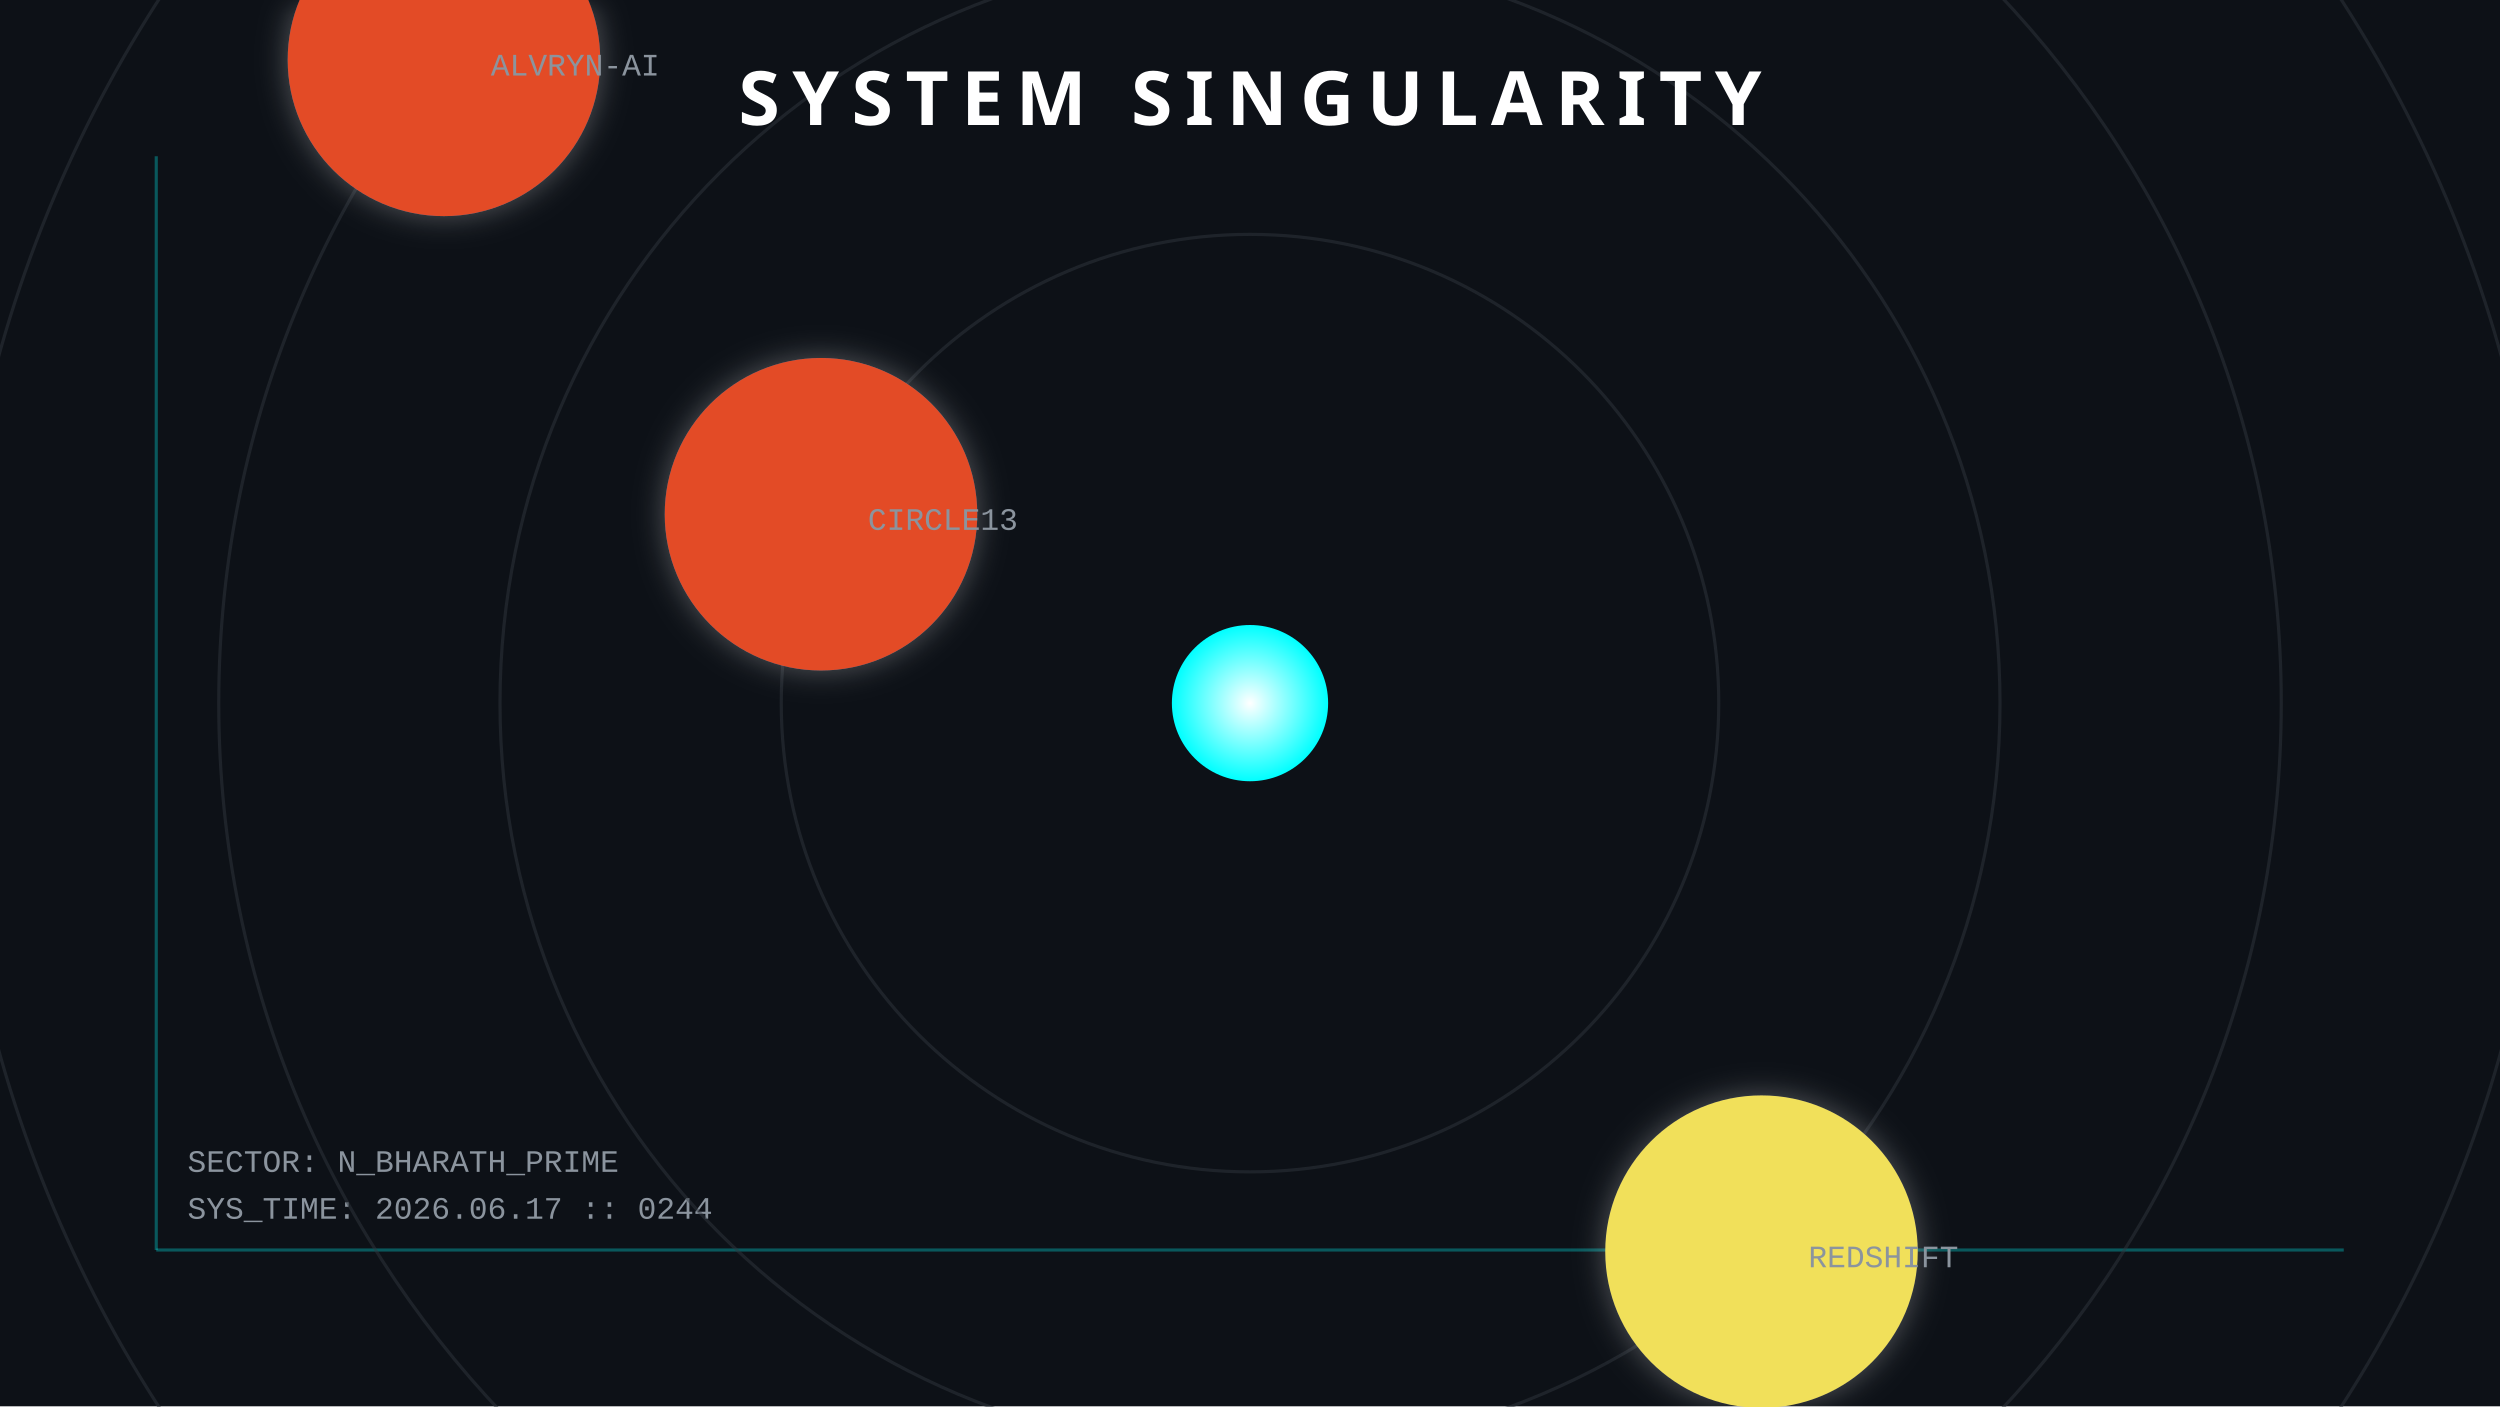
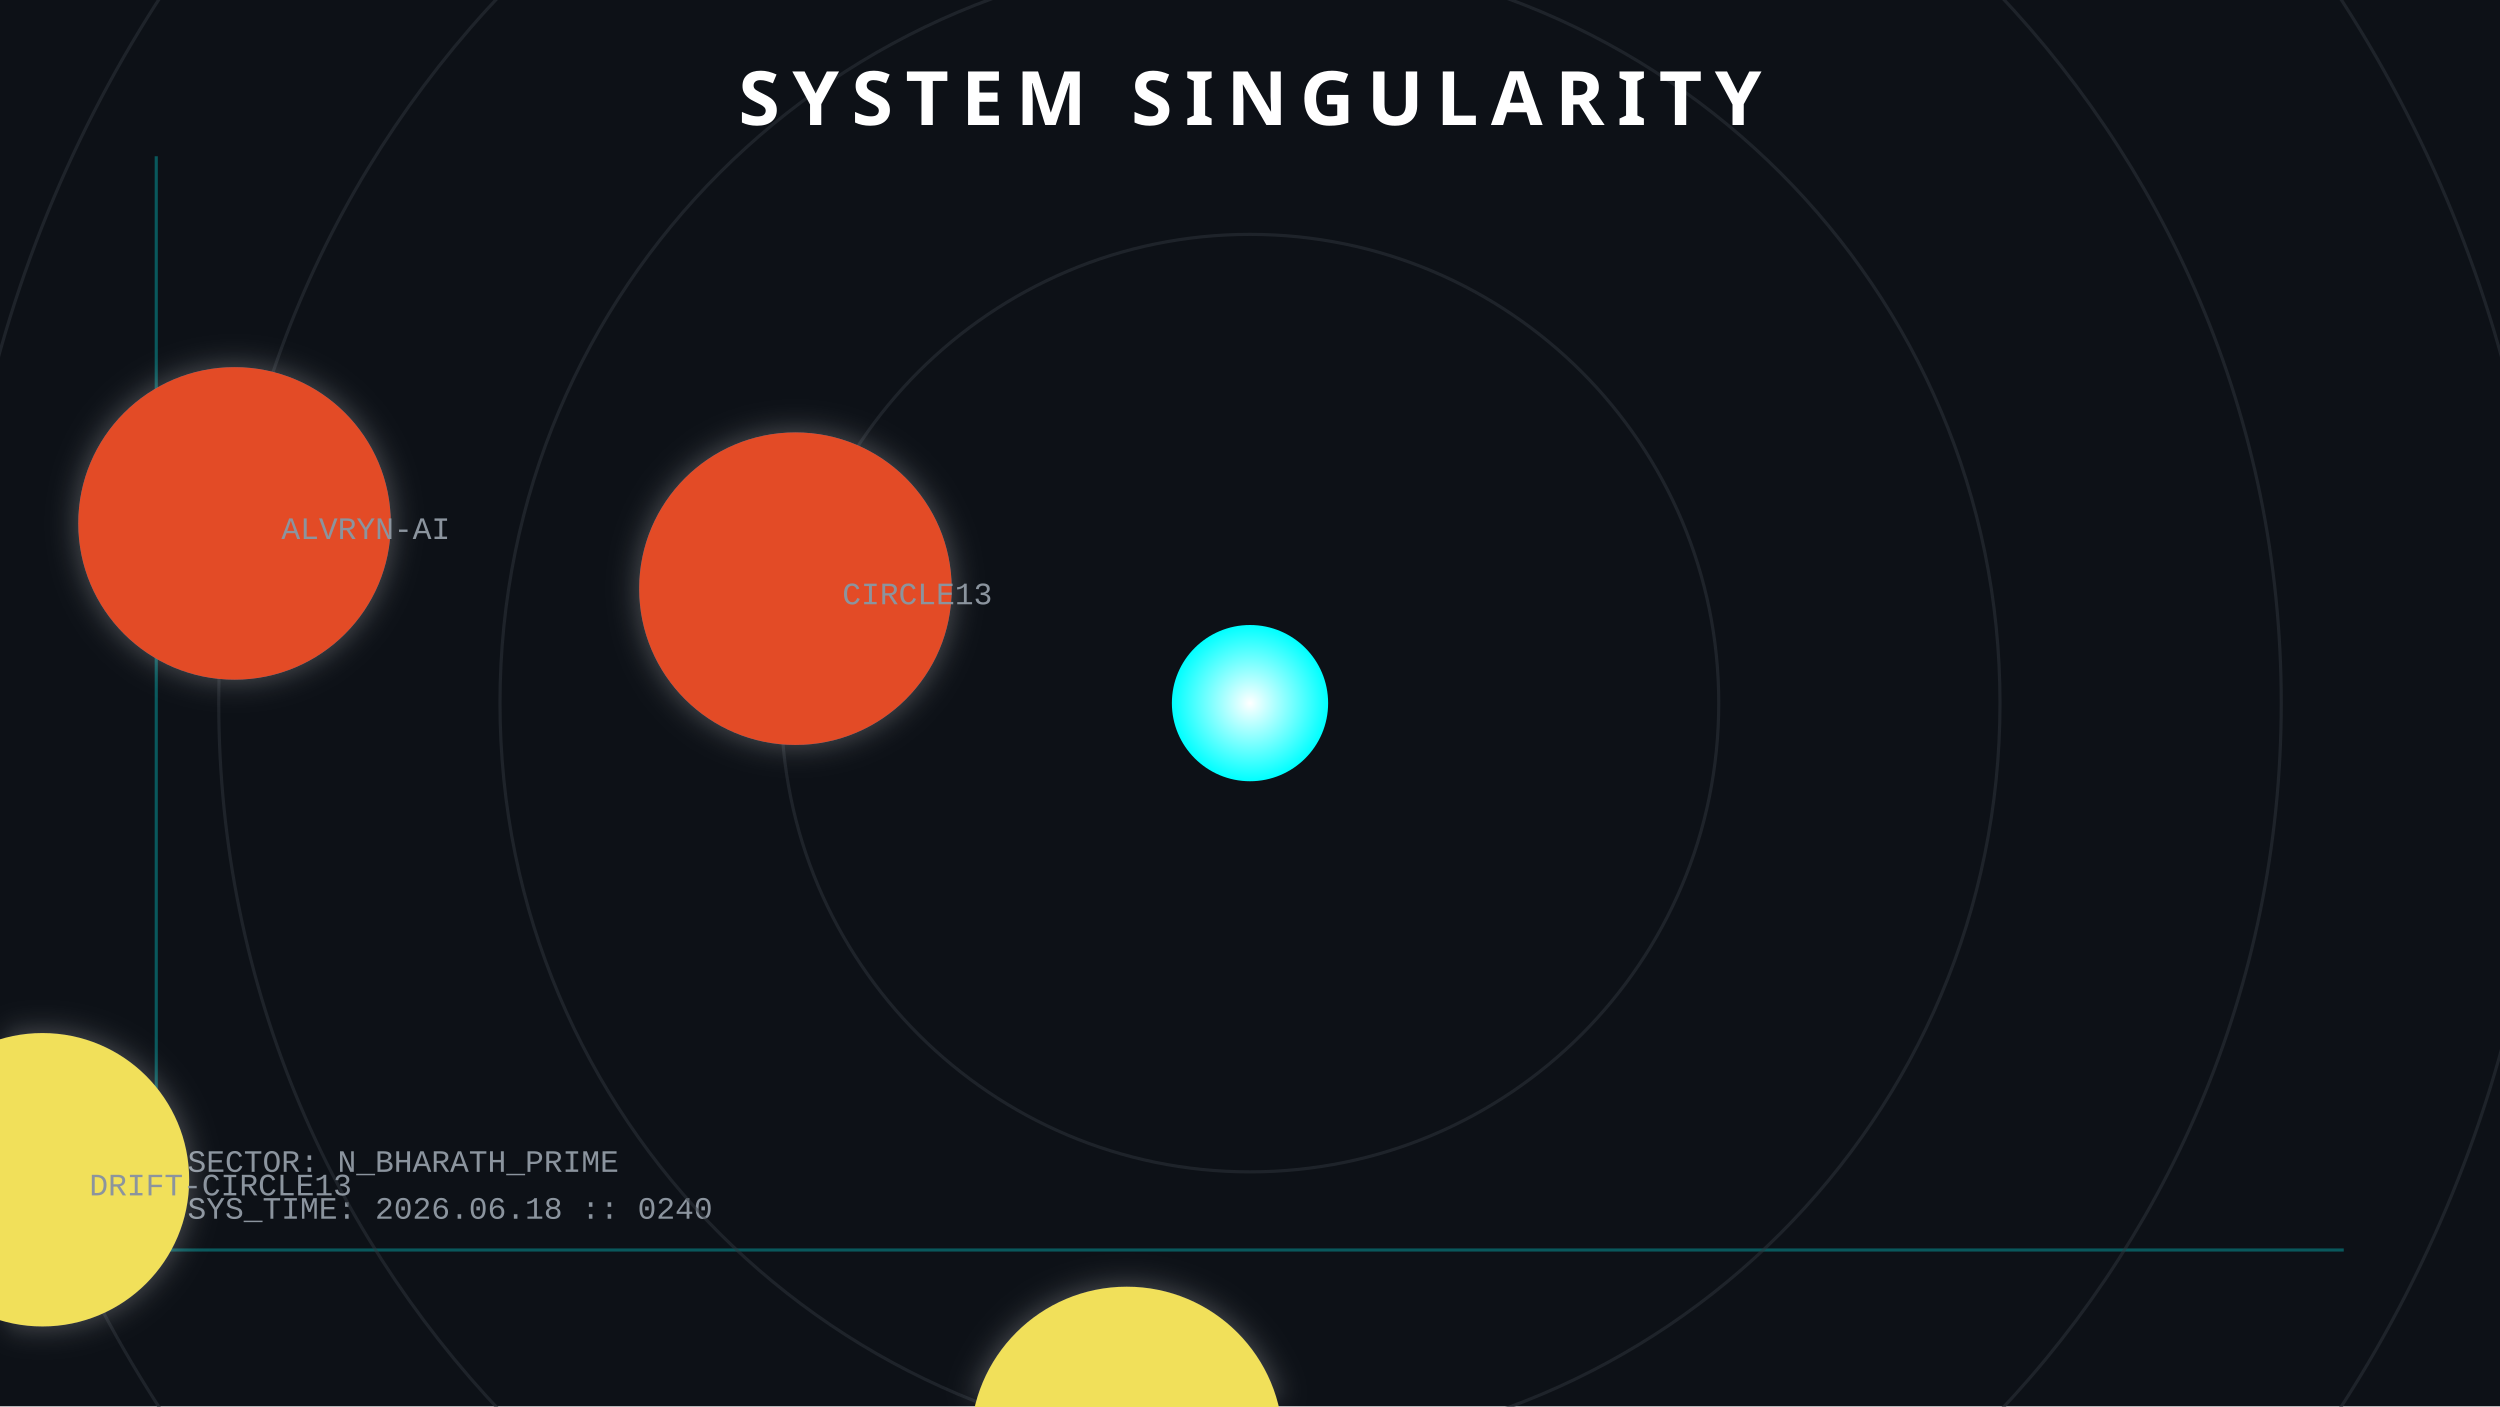
<svg xmlns="http://www.w3.org/2000/svg" width="800" height="450">
  <style>
        .orbit { fill: none; stroke: #30363d; stroke-width: 1; opacity: 0.5; }
        .planet { filter: drop-shadow(0 0 5px rgba(255,255,255,0.3)); }
        .text { font-family: 'Courier New', monospace; fill: #8b949e; font-size: 10px; }
        .title { font-family: sans-serif; fill: white; font-weight: bold; font-size: 24px; letter-spacing: 4px; }
        .hud-line { stroke: #00ffff; stroke-width: 1; opacity: 0.3; }
        
        /* ANIMATIONS */
        @keyframes pulse { 0% { r: 25; opacity: 0.8; } 50% { r: 30; opacity: 0.4; } 100% { r: 25; opacity: 0.8; } }
        .sun { animation: pulse 4s infinite; }
    </style>
  <rect width="100%" height="100%" fill="#0d1117" />
  <line x1="50" y1="50" x2="50" y2="400" class="hud-line" />
  <line x1="50" y1="400" x2="750" y2="400" class="hud-line" />
-   <text x="60" y="390" class="text">SYS_TIME: 2026.06.17 :: 0244</text>
+   <text x="60" y="390" class="text">SYS_TIME: 2026.06.18 :: 0240</text>
  <text x="60" y="375" class="text">SECTOR: N_BHARATH_PRIME</text>
  <circle cx="400" cy="225" r="25" fill="url(#grad1)" class="sun" />
  <defs>
    <radialGradient id="grad1" cx="50%" cy="50%" r="50%" fx="50%" fy="50%">
      <stop offset="0%" style="stop-color:white;stop-opacity:1" />
      <stop offset="100%" style="stop-color:#00ffff;stop-opacity:1" />
    </radialGradient>
  </defs>
  <circle cx="400" cy="225" r="150.0" class="orbit" />
-   <circle cx="262.718" cy="164.554" r="50" fill="#e34c26" class="planet" />
-   <text x="277.718" y="169.554" class="text" fill="white">CIRCLE13</text>
+   <circle cx="254.54" cy="188.376" r="50" fill="#e34c26" class="planet" />
+   <text x="269.54" y="193.376" class="text" fill="white">CIRCLE13</text>
  <circle cx="400" cy="225" r="240.0" class="orbit" />
-   <circle cx="563.679" cy="400.526" r="50" fill="#f1e05a" class="planet" />
-   <text x="578.679" y="405.526" class="text" fill="white">REDSHIFT</text>
+   <circle cx="360.578" cy="461.74" r="50" fill="#f1e05a" class="planet" />
+   <text x="375.578" y="466.74" class="text" fill="white">REDSHIFT</text>
  <circle cx="400" cy="225" r="330.0" class="orbit" />
-   <circle cx="142.065" cy="19.161" r="50" fill="#e34c26" class="planet" />
-   <text x="157.065" y="24.161" class="text" fill="white">ALVRYN-AI</text>
+   <circle cx="75.05" cy="167.491" r="50" fill="#e34c26" class="planet" />
+   <text x="90.05" y="172.491" class="text" fill="white">ALVRYN-AI</text>
  <circle cx="400" cy="225" r="415.422" class="orbit" />
-   <circle cx="592.744" cy="-143.002" r="46.948" fill="#f1e05a" class="planet" />
-   <text x="607.744" y="-138.002" class="text" fill="white">DRIFT-CIRCLE13</text>
+   <circle cx="13.59" cy="377.522" r="46.948" fill="#f1e05a" class="planet" />
+   <text x="28.59" y="382.522" class="text" fill="white">DRIFT-CIRCLE13</text>
  <circle cx="400" cy="225" r="461.81" class="orbit" />
-   <circle cx="762.873" cy="-60.642" r="20.925" fill="#2b7489" class="planet" />
-   <text x="777.873" y="-55.642" class="text" fill="white">DSATM-EXAM-SYSTEM-</text>
-   <circle cx="400" cy="225" r="504.959" class="orbit" />
-   <circle cx="901.359" cy="285.185" r="18.766" fill="#8b949e" class="planet" />
-   <text x="916.359" y="290.185" class="text" fill="white">NBHARATH1306</text>
-   <circle cx="400" cy="225" r="547.191" class="orbit" />
-   <circle cx="925.577" cy="377.273" r="18.155" fill="#e34c26" class="planet" />
-   <text x="940.577" y="382.273" class="text" fill="white">WEBSITE-EQUDATOR-TRADING-PLATFORM</text>
-   <circle cx="400" cy="225" r="578.024" class="orbit" />
-   <circle cx="32.203" cy="-220.911" r="10.555" fill="#8b949e" class="planet" />
-   <text x="47.203" y="-215.911" class="text" fill="white">FLASK</text>
-   <circle cx="400" cy="225" r="608.297" class="orbit" />
-   <circle cx="406.333" cy="833.264" r="10.182" fill="#8b949e" class="planet" />
-   <text x="421.333" y="838.264" class="text" fill="white">HCF-INTERNSHIP</text>
-   <circle cx="400" cy="225" r="637.166" class="orbit" />
-   <circle cx="727.132" cy="771.776" r="9.246" fill="#8b949e" class="planet" />
+   <circle cx="634.585" cy="622.792" r="20.925" fill="#2b7489" class="planet" />
+   <text x="649.585" y="627.792" class="text" fill="white">DSATM-EXAM-SYSTEM-</text>
+   <circle cx="400" cy="225" r="504.96" class="orbit" />
+   <circle cx="-88.297" cy="353.649" r="18.767" fill="#8b949e" class="planet" />
+   <text x="-73.297" y="358.649" class="text" fill="white">NBHARATH1306</text>
+   <circle cx="400" cy="225" r="547.192" class="orbit" />
+   <circle cx="79.076" cy="-218.201" r="18.155" fill="#e34c26" class="planet" />
+   <text x="94.076" y="-213.201" class="text" fill="white">WEBSITE-EQUDATOR-TRADING-PLATFORM</text>
+   <circle cx="400" cy="225" r="578.025" class="orbit" />
+   <circle cx="378.142" cy="802.612" r="10.555" fill="#8b949e" class="planet" />
+   <text x="393.142" y="807.612" class="text" fill="white">FLASK</text>
+   <circle cx="400" cy="225" r="608.298" class="orbit" />
+   <circle cx="876.063" cy="603.669" r="10.182" fill="#8b949e" class="planet" />
+   <text x="891.063" y="608.669" class="text" fill="white">HCF-INTERNSHIP</text>
+   <circle cx="400" cy="225" r="637.167" class="orbit" />
+   <circle cx="991.324" cy="-12.313" r="9.246" fill="#8b949e" class="planet" />
  <text x="400" y="40" text-anchor="middle" class="title">SYSTEM SINGULARITY</text>
</svg>
